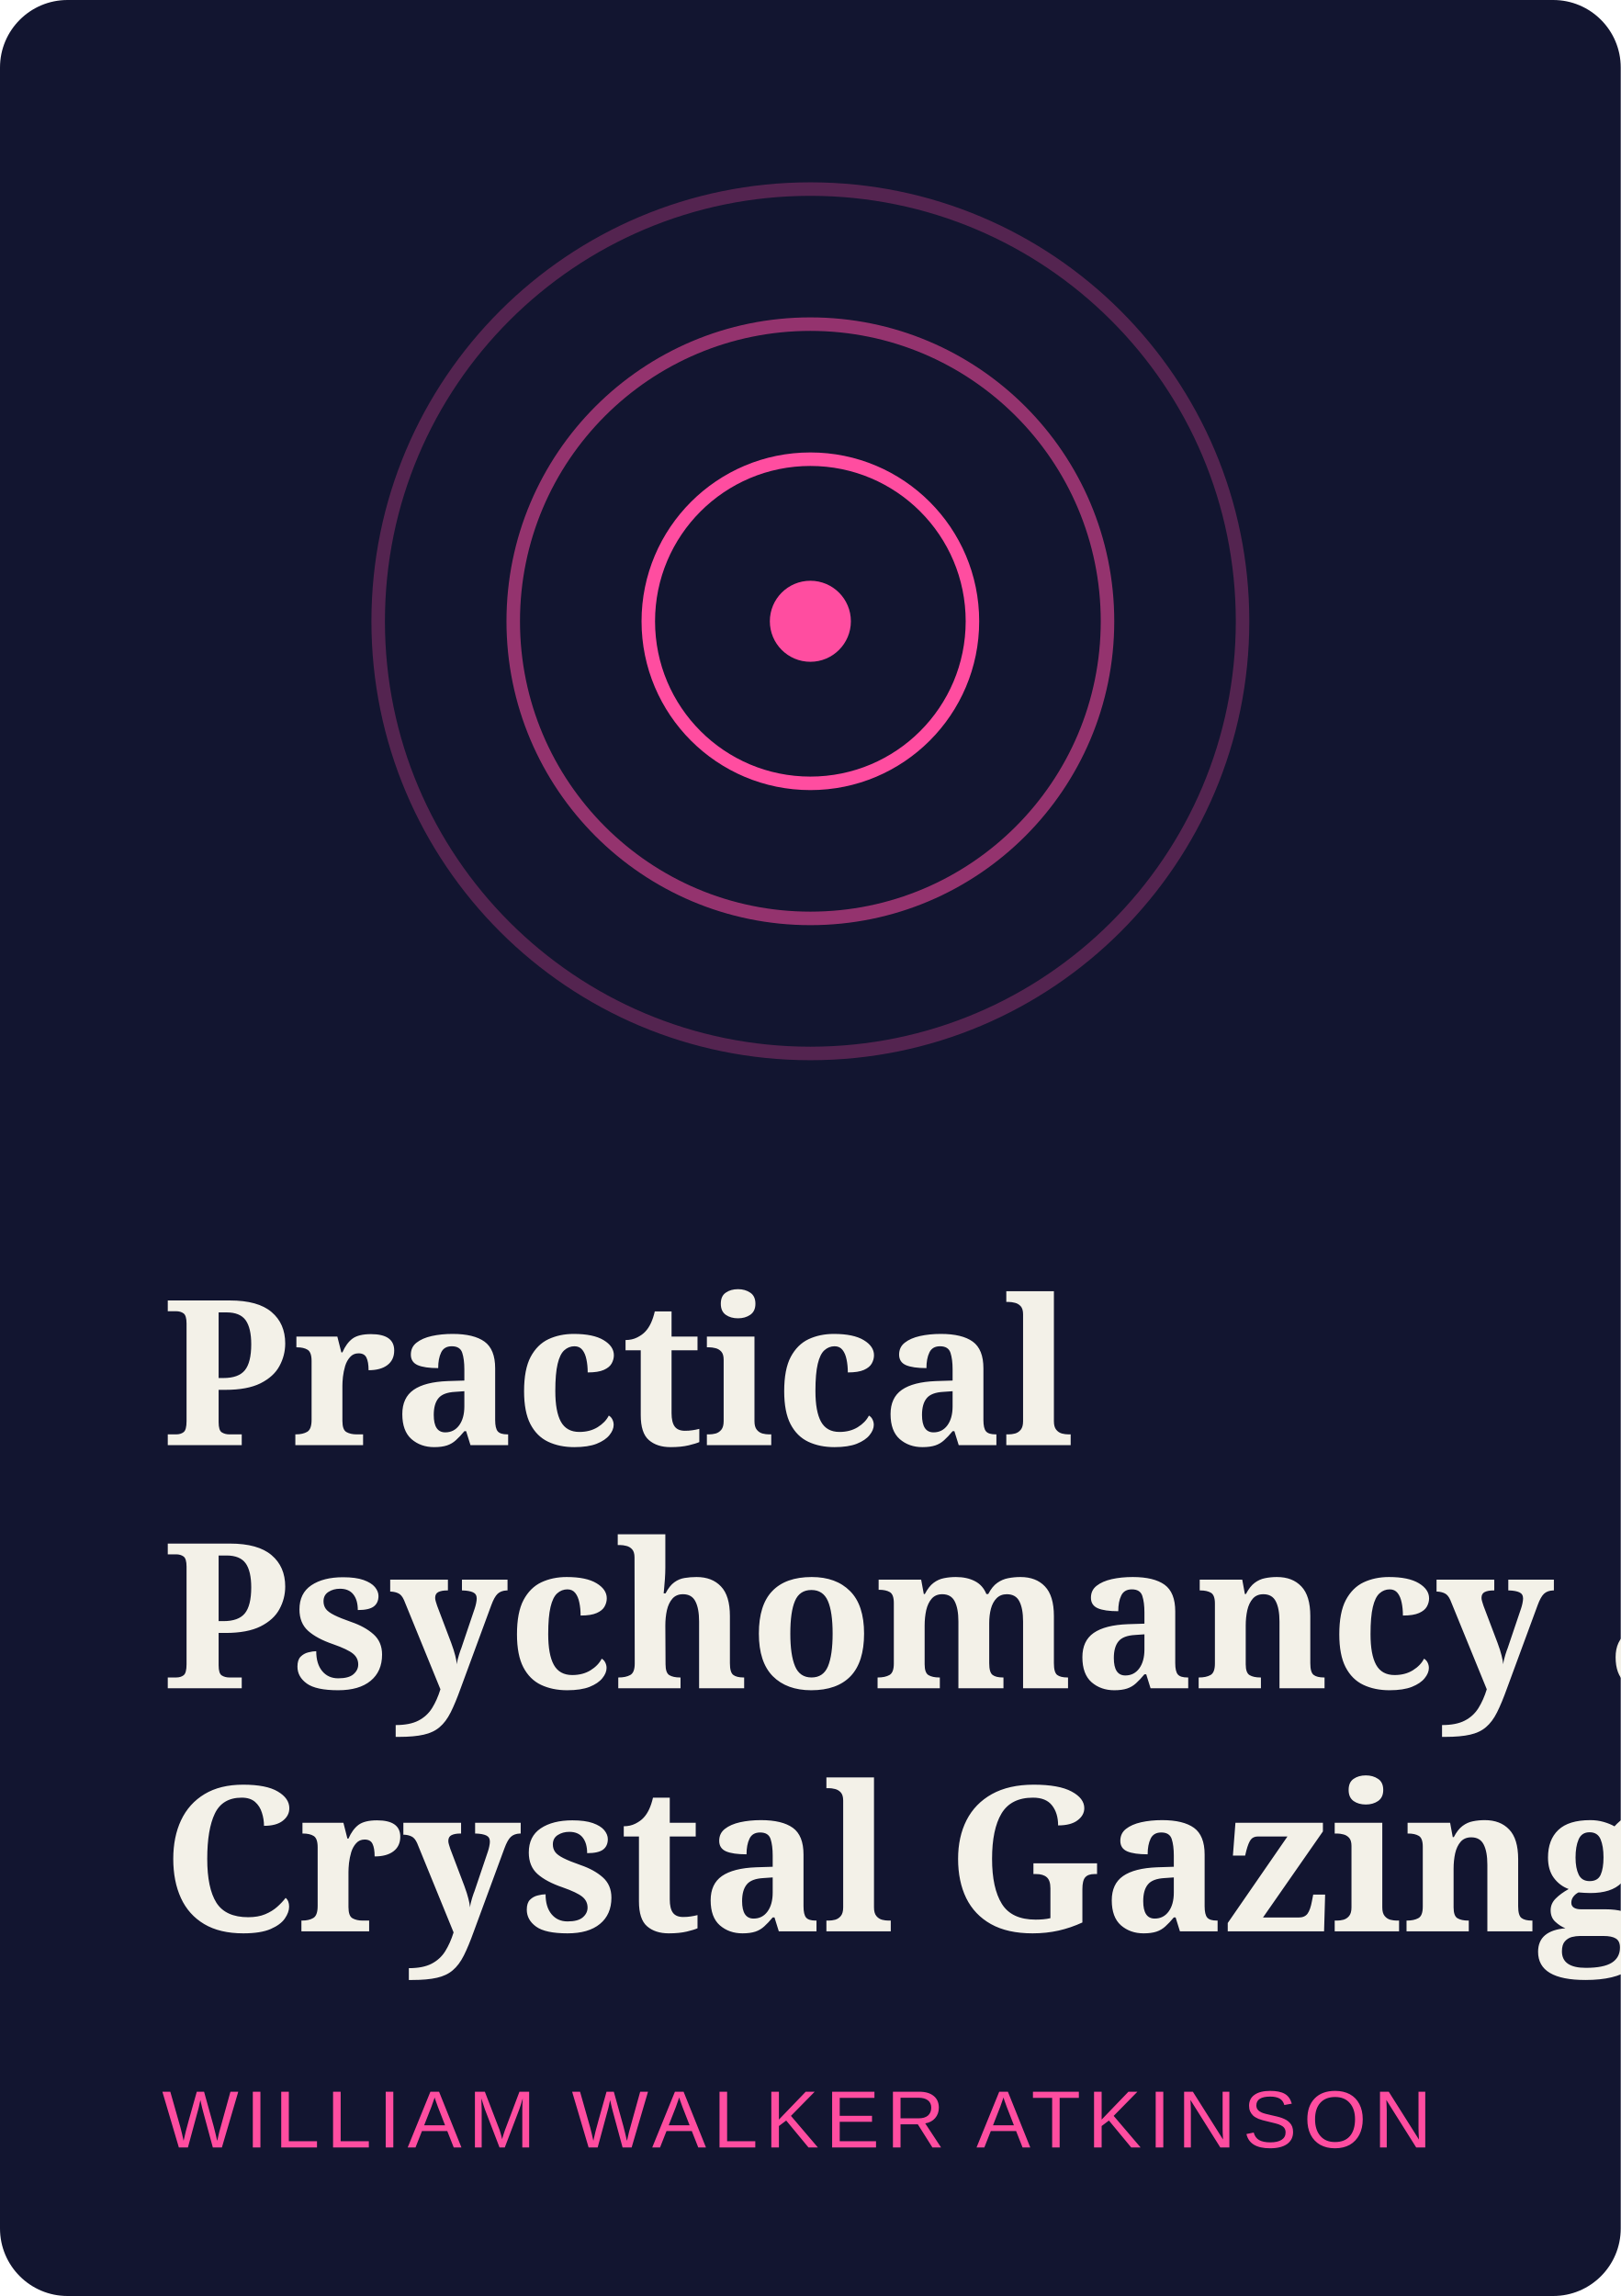
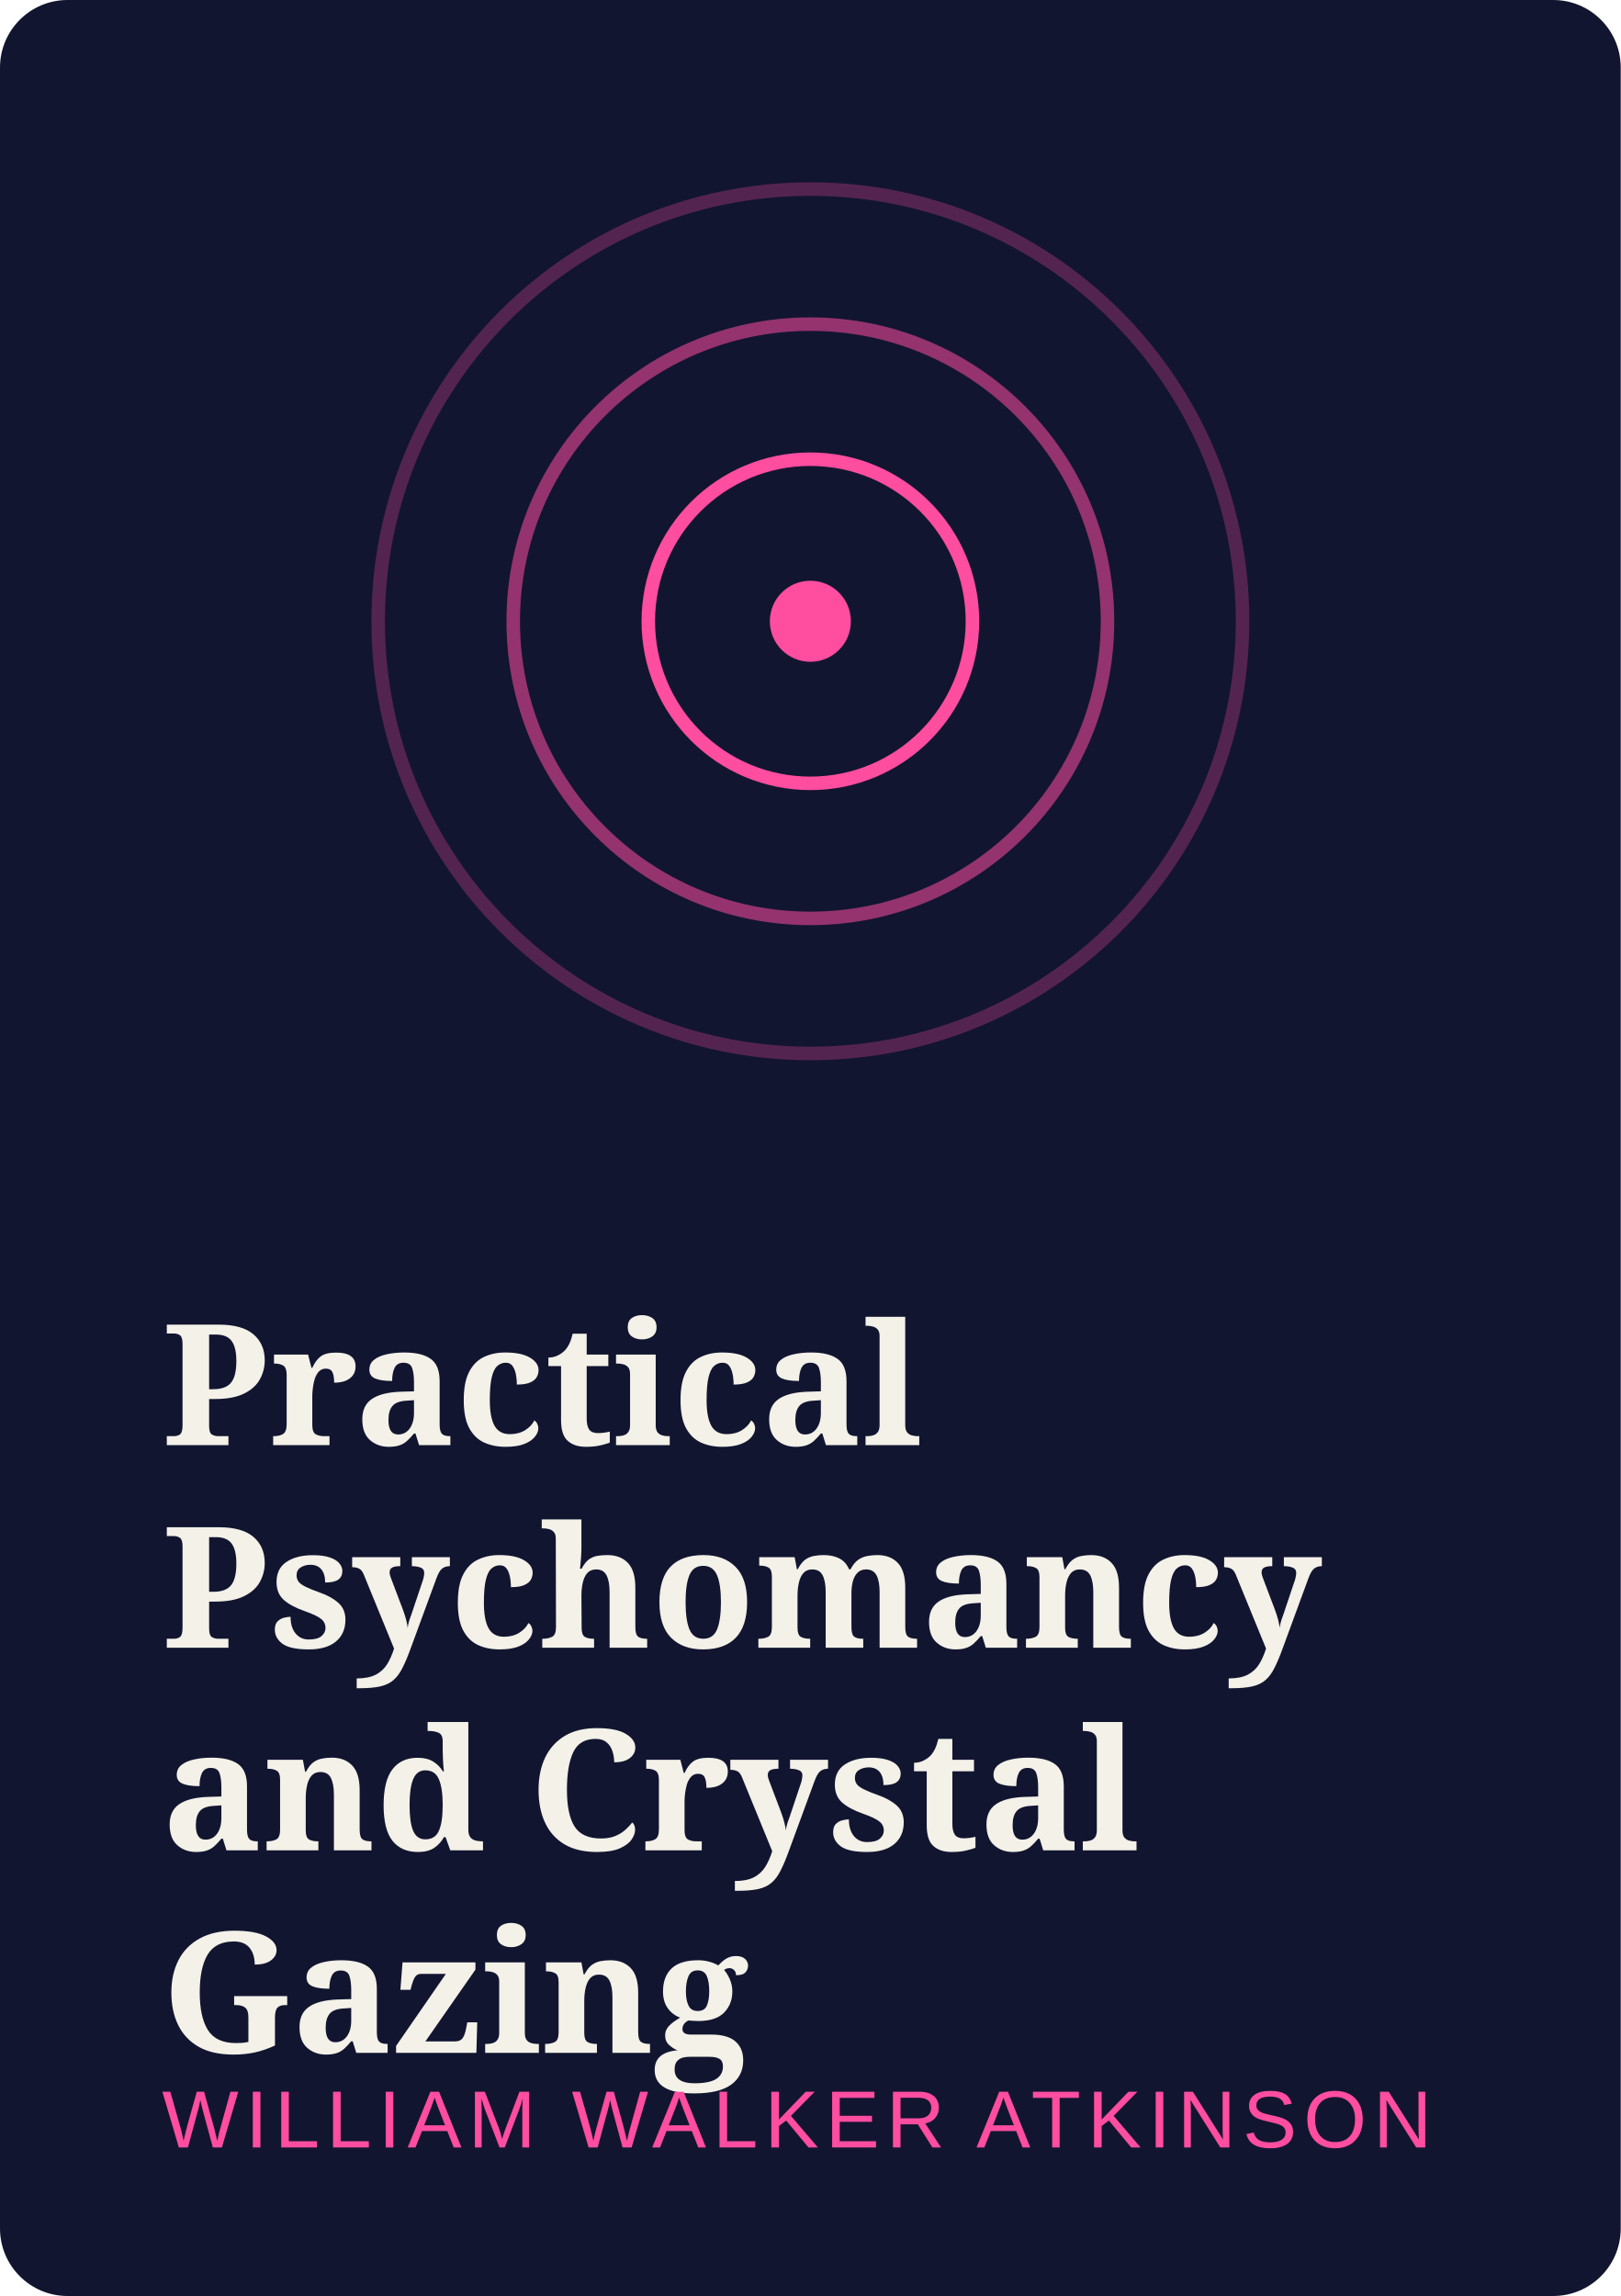
<svg xmlns="http://www.w3.org/2000/svg" viewBox="0 0 240 340" width="240" height="340">
  <rect width="240" height="340" rx="10" fill="#121530" />
  <g fill="none" stroke="#ff4da0" stroke-width="2">
    <circle cx="120" cy="92" r="64" opacity=".28" />
    <circle cx="120" cy="92" r="44" opacity=".55" />
    <circle cx="120" cy="92" r="24" />
  </g>
  <circle cx="120" cy="92" r="6" fill="#ff4da0" />
-   <text x="24" y="214" font-family="Georgia,serif" font-size="30" font-weight="700" fill="#f3f1e8">
+   <text x="24" y="214" font-family="Georgia,serif" font-size="25" font-weight="700" fill="#f3f1e8">
    <tspan x="24" dy="0">Practical</tspan>
-     <tspan x="24" dy="36">Psychomancy and</tspan>
-     <tspan x="24" dy="36">Crystal Gazing</tspan>
+     <tspan x="24" dy="30">Psychomancy</tspan>
+     <tspan x="24" dy="30">and Crystal</tspan>
+     <tspan x="24" dy="30">Gazing</tspan>
  </text>
  <text x="24" y="318" font-family="Arial,sans-serif" font-size="12" letter-spacing="1" fill="#ff4da0">WILLIAM WALKER ATKINSON</text>
</svg>
